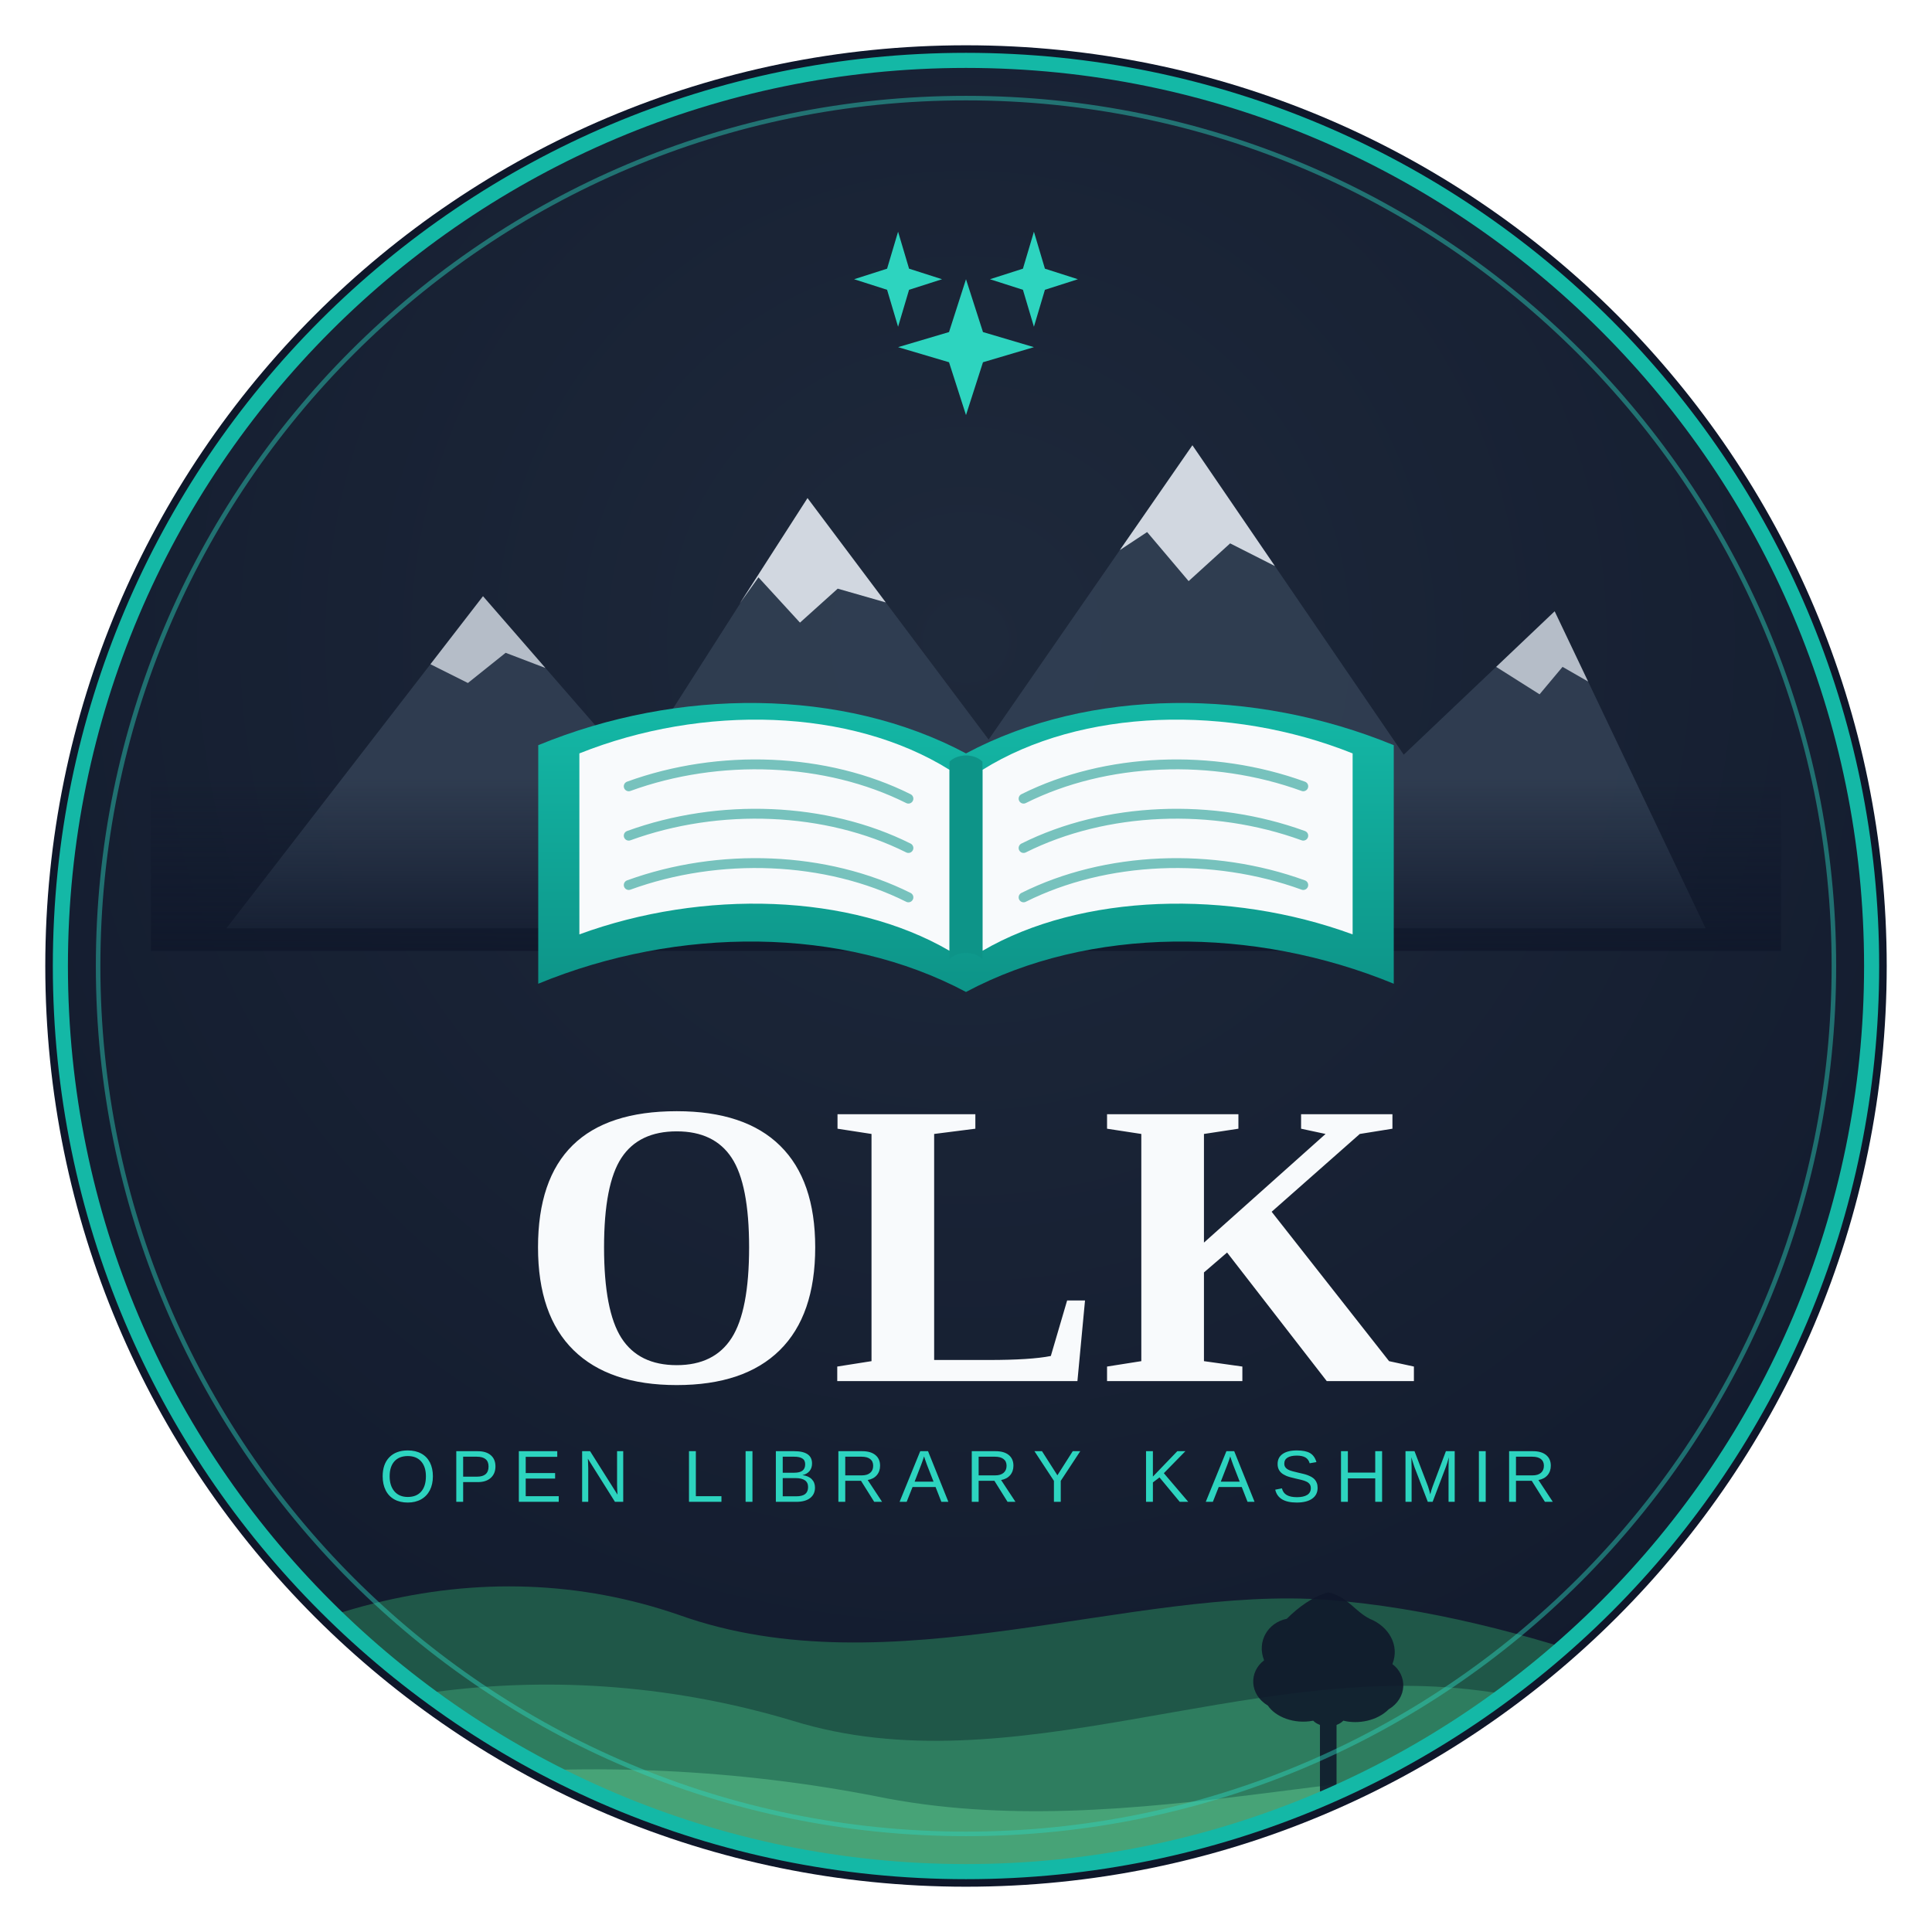
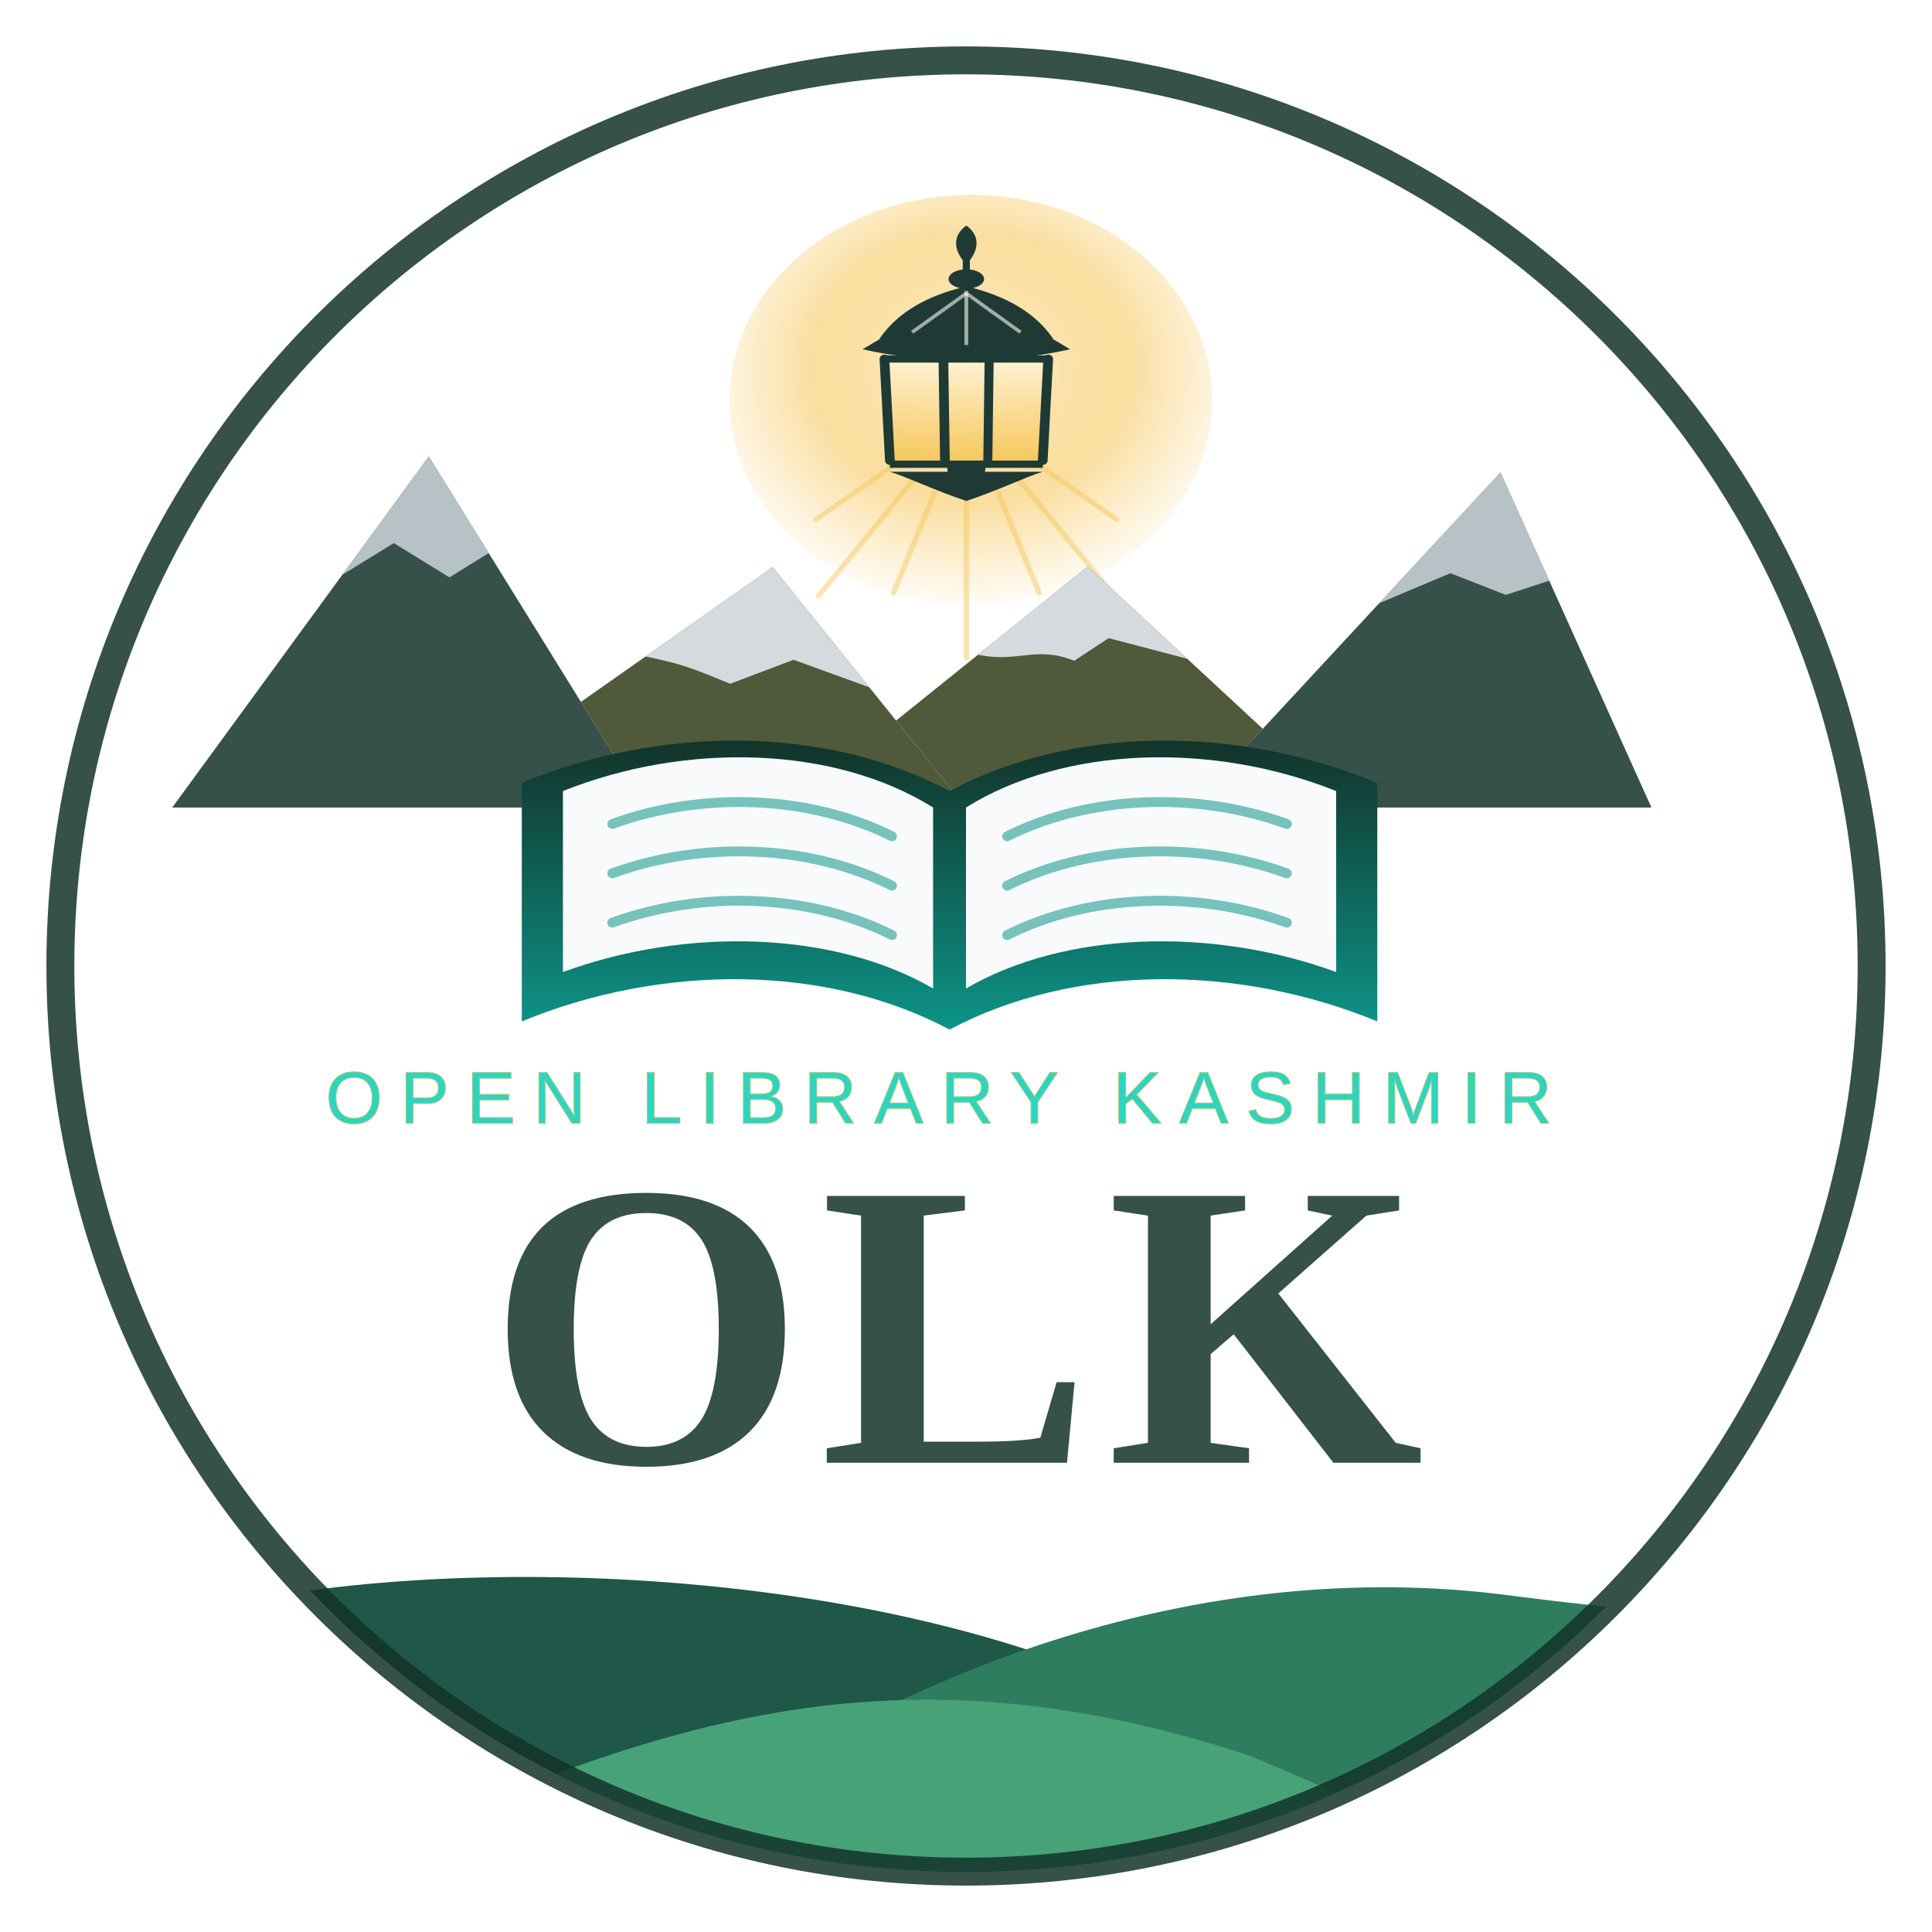
- <svg xmlns="http://www.w3.org/2000/svg" width="512" height="512" viewBox="0 0 512 512" version="1.1" id="svg29">
-   <defs id="defs6">
+ <svg xmlns="http://www.w3.org/2000/svg" xmlns:xlink="http://www.w3.org/1999/xlink" width="512" height="512" viewBox="0 0 512 512" version="1.1" id="svg41">
+   <defs id="defs14">
    <radialGradient id="bgGrad" cx="50%" cy="32%" r="85%">
      <stop offset="0%" stop-color="#1E293B" id="stop1" />
      <stop offset="100%" stop-color="#0F172A" id="stop2" />
    </radialGradient>
-     <linearGradient id="coverGrad" x1="0" y1="0" x2="0" y2="1">
-       <stop offset="0%" stop-color="#14B8A6" id="stop3" />
+     <linearGradient id="coverGrad" x1="88.343" y1="326.455" x2="88.343" y2="447.346" gradientTransform="matrix(1.72056,0,0,0.5812061,0,9.174312)" gradientUnits="userSpaceOnUse">
+       <stop offset="0" stop-color="#14B8A6" id="stop3" style="stop-color:#12332a;stop-opacity:1;" />
      <stop offset="100%" stop-color="#0D9488" id="stop4" />
    </linearGradient>
-     <linearGradient id="baseFade" x1="0" y1="0" x2="0" y2="1">
-       <stop offset="0%" stop-color="#0F172A" stop-opacity="0" id="stop5" />
-       <stop offset="100%" stop-color="#0F172A" stop-opacity="0.85" id="stop6" />
+     <linearGradient id="beamL" gradientUnits="userSpaceOnUse" x1="146" y1="124" x2="215" y2="225">
+       <stop offset="0%" stop-color="#FCD34D" stop-opacity="0.42" id="stop5" />
+       <stop offset="100%" stop-color="#FCD34D" stop-opacity="0.04" id="stop6" />
    </linearGradient>
+     <linearGradient id="beamR" gradientUnits="userSpaceOnUse" x1="366" y1="124" x2="297" y2="225">
+       <stop offset="0%" stop-color="#FCD34D" stop-opacity="0.42" id="stop7" />
+       <stop offset="100%" stop-color="#FCD34D" stop-opacity="0.04" id="stop8" />
+     </linearGradient>
+     <linearGradient id="pageGlow" x1="0" y1="0" x2="0" y2="1">
+       <stop offset="0%" stop-color="#FEF3C7" stop-opacity="0.55" id="stop9" />
+       <stop offset="100%" stop-color="#FEF3C7" stop-opacity="0.06" id="stop10" />
+     </linearGradient>
+     <radialGradient id="bookHalo" cx="50%" cy="50%" r="50%">
+       <stop offset="0%" stop-color="#FCD34D" stop-opacity="0.16" id="stop11" />
+       <stop offset="100%" stop-color="#FCD34D" stop-opacity="0" id="stop12" />
+     </radialGradient>
+     <radialGradient id="lampHalo" cx="50%" cy="50%" r="50%">
+       <stop offset="0%" stop-color="#FCD34D" stop-opacity="0.5" id="stop13" />
+       <stop offset="100%" stop-color="#FCD34D" stop-opacity="0" id="stop14" />
+     </radialGradient>
    <clipPath id="badgeClip">
-       <circle cx="256" cy="256" r="240" id="circle6" />
+       <circle cx="256" cy="256" r="240" id="circle14" />
    </clipPath>
+     <radialGradient id="lampGlow" cx="256" cy="117.08" r="74.4" fx="256" fy="117.08" gradientUnits="userSpaceOnUse" gradientTransform="matrix(1.425712,0,0,1.362903,-107.3036,-46.08871)">
+       <stop offset="0%" stop-color="#FFF3D6" stop-opacity="0.95" id="s1" />
+       <stop offset="55%" stop-color="#F6C453" stop-opacity="0.55" id="s2" />
+       <stop offset="100%" stop-color="#F6C453" stop-opacity="0" id="s3" />
+     </radialGradient>
+     <linearGradient id="glassGrad" x1="170.127" y1="146.126" x2="170.127" y2="191.293" gradientTransform="matrix(1.328422,0,0,0.9258468,0,-25.29073)" gradientUnits="userSpaceOnUse">
+       <stop offset="0%" stop-color="#FFF3D6" stop-opacity="0.95" id="s4" />
+       <stop offset="100%" stop-color="#F6C453" stop-opacity="0.85" id="s5" />
+     </linearGradient>
+     <linearGradient xlink:href="#pageGlow" id="linearGradient1" x1="128.029" y1="245.208" x2="128.029" y2="316.335" gradientTransform="scale(1.26534,0.7903017)" gradientUnits="userSpaceOnUse" />
+     <linearGradient xlink:href="#pageGlow" id="linearGradient2" x1="205.478" y1="245.208" x2="205.478" y2="316.335" gradientTransform="scale(1.26534,0.7903017)" gradientUnits="userSpaceOnUse" />
  </defs>
-   <g id="layer_badge">
-     <circle cx="256" cy="256" r="244" fill="#0F172A" id="circle7" />
-     <circle cx="256" cy="256" r="240" fill="url(#bgGrad)" id="circle8" />
+   <g id="layer_lantern" transform="matrix(0.7233376,0,0,0.643975,70.91133,24.28966)" style="display:inline">
+     <ellipse id="lantern_glow" cx="257.679" cy="127" fill="url(#lampGlow)" style="display:inline;fill:url(#lampGlow);stroke-width:1.394" rx="88.394" ry="84.5" />
+     <line id="ray_0" x1="282.79" y1="153.93" x2="311.16" y2="176.1" stroke="#f6c453" stroke-width="2" stroke-linecap="round" opacity="0.45" />
+     <line id="ray_1" x1="275.98" y1="160.51" x2="310.08" y2="207.43" stroke="#f6c453" stroke-width="2" stroke-linecap="round" opacity="0.45" />
+     <line id="ray_2" x1="267.63" y1="164.95" x2="282.68" y2="206.3" stroke="#f6c453" stroke-width="2" stroke-linecap="round" opacity="0.45" />
+     <line id="ray_3" x1="256" y1="167" x2="256" y2="233" stroke="#f6c453" stroke-width="2" stroke-linecap="round" opacity="0.45" />
+     <line id="ray_4" x1="244.37" y1="164.95" x2="229.32" y2="206.3" stroke="#f6c453" stroke-width="2" stroke-linecap="round" opacity="0.45" />
+     <line id="ray_5" x1="236.02" y1="160.51" x2="201.92" y2="207.43" stroke="#f6c453" stroke-width="2" stroke-linecap="round" opacity="0.45" />
+     <line id="ray_6" x1="229.21" y1="153.93" x2="200.84" y2="176.1" stroke="#f6c453" stroke-width="2" stroke-linecap="round" opacity="0.45" />
+     <path id="lantern_glass" d="m 226,110 h 60 l -2,41.817 h -56 z" fill="url(#glassGrad)" style="display:inline;fill:url(#glassGrad);stroke-width:1.109" />
+     <path id="lantern_dome" d="m 256,80 c -6,2 -22.4,6 -32,22 16,4 48,4 64,0 -9.6,-16 -26,-20 -32,-22 z" fill="#1f3a34" style="display:inline" />
+     <line id="dome_rib_0" x1="256" y1="83" x2="236.16" y2="99" stroke="#fbf8f1" stroke-width="1.4" opacity="0.6" style="display:inline" />
+     <line id="dome_rib_1" x1="256" y1="82" x2="256" y2="105" stroke="#fbf8f1" stroke-width="1.4" opacity="0.6" />
+     <line id="dome_rib_2" x1="256" y1="83" x2="275.84" y2="99" stroke="#fbf8f1" stroke-width="1.4" opacity="0.6" />
+     <path id="lantern_rim" d="m 218,106 c 22.8,6 53.2,6 76,0 l -6,-4 c -19.2,3 -44.8,3 -64,0 z" fill="#1f3a34" />
+     <line id="mullion_0" x1="226" y1="110" x2="228" y2="151.817" stroke="#1f3a34" stroke-width="3.549" stroke-linecap="round" />
+     <line id="mullion_1" x1="247.6" y1="110" x2="248.16" y2="151.817" stroke="#1f3a34" stroke-width="3.549" stroke-linecap="round" />
+     <line id="mullion_2" x1="264.363" y1="110.034" x2="263.877" y2="151.783" stroke="#1f3a34" stroke-width="3.304" stroke-linecap="round" />
+     <line id="mullion_3" x1="286" y1="110" x2="284" y2="151.817" stroke="#1f3a34" stroke-width="3.549" stroke-linecap="round" />
+     <line id="cage_top_line" x1="226" y1="110" x2="286" y2="110" stroke="#1f3a34" stroke-width="3" />
+     <line id="cage_bot_line" x1="228" y1="153.317" x2="284" y2="153.317" stroke="#1f3a34" stroke-width="3" />
+     <path id="lantern_collar" d="m 228,156.423 h 56 c -6,2 -17,8 -28,12 -11,-4 -22,-10 -28,-12 z" fill="#1f3a34" />
+     <path id="lantern_drop" d="m 249,154 c 0,8 4,6 7,10 3,-4 7,-2 7,-10 z" fill="#1f3a34" />
+     <line id="lantern_neck" x1="256" y1="68" x2="256" y2="76" stroke="#1f3a34" stroke-width="2.6" stroke-linecap="round" />
+     <ellipse id="lantern_knob" cx="256" cy="77.106" rx="6.5" ry="4" fill="#1f3a34" />
+     <path id="lantern_finial" d="m 256,55.106 c 5,4 5,10 0,16 -5,-6 -5,-12 0,-16 z" fill="#1f3a34" style="display:inline" />
  </g>
-   <g clip-path="url(#badgeClip)" id="g28">
-     <g id="layer_mtn">
-       <path fill="#334155" opacity="0.85" d="M 60 246 L 128 158 L 168 204 L 214 132 L 262 196 L 316 118 L 372 200 L 412 162 L 452 246 Z" id="path8" />
-       <path fill="#e2e8f0" opacity="0.9" d="M 214,132 234.738,159.65 222,156 l -10,9 -11,-12 -5,7 z" id="path9" />
-       <path fill="#e2e8f0" opacity="0.9" d="M 316,118 337.857,150.006 326,144 l -11,10 -11,-13 -7.234,4.782 z" id="path10" />
-       <path fill="#e2e8f0" opacity="0.75" d="M 128,158 144.544,177.025 134,173 l -10,8 -9.932,-4.971 z" id="path11" />
-       <path fill="#e2e8f0" opacity="0.75" d="m 412,162 8.865,18.616 -6.774,-3.889 L 408,184 396.498,176.727 Z" id="path12" />
-       <rect x="40" y="206" width="432" height="46" fill="url(#baseFade)" id="rect12" />
-     </g>
-     <g id="layer_book" transform="translate(256,228) scale(1.09) translate(-256,-228)">
-       <path fill="url(#coverGrad)" d="M 152 200 C 186 186 226 186 256 202 C 286 186 326 186 360 200            L 360 258 C 326 244 286 244 256 260 C 226 244 186 244 152 258 Z" id="path13" />
-       <path fill="#F8FAFC" d="M 162 202 C 192 190 228 191 252 206 L 252 250 C 228 236 192 235 162 246 Z" id="path14" />
-       <path fill="#F8FAFC" d="M 350 202 C 320 190 284 191 260 206 L 260 250 C 284 236 320 235 350 246 Z" id="path15" />
-       <g stroke="#0D9488" stroke-width="2.4" stroke-linecap="round" opacity="0.55" fill="none" id="g21">
-         <path d="M 174 210 C 196 202 222 203 242 213" id="path16" />
-         <path d="M 174 222 C 196 214 222 215 242 225" id="path17" />
-         <path d="M 174 234 C 196 226 222 227 242 237" id="path18" />
-         <path d="M 338 210 C 316 202 290 203 270 213" id="path19" />
-         <path d="M 338 222 C 316 214 290 215 270 225" id="path20" />
-         <path d="M 338 234 C 316 226 290 227 270 237" id="path21" />
-       </g>
-       <path fill="#0D9488" d="M 252 204 C 254 202 258 202 260 204 L 260 252 C 258 250 254 250 252 252 Z" id="path22" />
-     </g>
-     <g id="layer_word">
-       <path fill="#F8FAFC" d="M 160.08 330.56 Q 160.08 347.39 164.69 354.59 Q 169.31 361.78 179.34 361.78 Q 189.29 361.78 193.90 354.56 Q 198.52 347.34 198.52 330.56 Q 198.52 313.84 193.90 306.84 Q 189.29 299.82 179.34 299.82 Q 169.31 299.82 164.69 306.84 Q 160.08 313.84 160.08 330.56 Z M 142.58 330.56 Q 142.58 294.48 179.34 294.48 Q 197.48 294.48 206.76 303.65 Q 216.04 312.79 216.04 330.56 Q 216.04 348.55 206.64 357.82 Q 197.26 367.06 179.34 367.06 Q 161.45 367.06 152.02 357.83 Q 142.58 348.60 142.58 330.56 Z M 258.48 299.12 L 247.56 300.51 L 247.56 360.41 L 261.96 360.41 Q 273.20 360.41 278.48 359.35 L 282.80 344.64 L 287.54 344.64 L 285.53 366.00 L 221.88 366.00 L 221.88 362.15 L 230.96 360.72 L 230.96 300.51 L 221.95 299.12 L 221.95 295.28 L 258.48 295.28 L 258.48 299.12 Z M 369.01 295.28 L 369.01 299.12 L 360.36 300.51 L 337.00 321.13 L 368.12 360.72 L 374.70 362.15 L 374.70 366.00 L 351.60 366.00 L 325.19 331.93 L 319.06 337.21 L 319.06 360.72 L 329.24 362.15 L 329.24 366.00 L 293.38 366.00 L 293.38 362.15 L 302.46 360.72 L 302.46 300.51 L 293.38 299.12 L 293.38 295.28 L 328.19 295.28 L 328.19 299.12 L 319.06 300.51 L 319.06 329.30 L 351.29 300.51 L 344.80 299.12 L 344.80 295.28 L 369.01 295.28 Z" id="path23" />
-       <path fill="#2DD4BF" d="M 114.72 391.23 Q 114.72 393.34 113.92 394.92 Q 113.11 396.49 111.61 397.34 Q 110.10 398.19 108.06 398.19 Q 105.99 398.19 104.49 397.35 Q 102.99 396.51 102.20 394.93 Q 101.41 393.34 101.41 391.23 Q 101.41 388.01 103.17 386.20 Q 104.93 384.38 108.08 384.38 Q 110.13 384.38 111.63 385.20 Q 113.13 386.01 113.93 387.56 Q 114.72 389.12 114.72 391.23 Z M 112.87 391.23 Q 112.87 388.73 111.62 387.30 Q 110.36 385.87 108.08 385.87 Q 105.77 385.87 104.51 387.28 Q 103.26 388.69 103.26 391.23 Q 103.26 393.75 104.53 395.23 Q 105.80 396.71 108.06 396.71 Q 110.38 396.71 111.62 395.28 Q 112.87 393.85 112.87 391.23 Z M 131.30 388.62 Q 131.30 390.53 130.06 391.65 Q 128.82 392.77 126.68 392.77 L 122.74 392.77 L 122.74 398.00 L 120.92 398.00 L 120.92 384.58 L 126.57 384.58 Q 128.83 384.58 130.06 385.64 Q 131.30 386.70 131.30 388.62 Z M 129.47 388.64 Q 129.47 386.04 126.35 386.04 L 122.74 386.04 L 122.74 391.33 L 126.43 391.33 Q 129.47 391.33 129.47 388.64 Z M 137.50 398.00 L 137.50 384.58 L 147.68 384.58 L 147.68 386.07 L 139.32 386.07 L 139.32 390.37 L 147.11 390.37 L 147.11 391.84 L 139.32 391.84 L 139.32 396.51 L 148.07 396.51 L 148.07 398.00 L 137.50 398.00 Z M 162.97 398.00 L 155.79 386.57 L 155.84 387.50 L 155.89 389.09 L 155.89 398.00 L 154.27 398.00 L 154.27 384.58 L 156.38 384.58 L 163.64 396.09 Q 163.53 394.22 163.53 393.38 L 163.53 384.58 L 165.16 384.58 L 165.16 398.00 L 162.97 398.00 Z M 182.59 398.00 L 182.59 384.58 L 184.41 384.58 L 184.41 396.51 L 191.19 396.51 L 191.19 398.00 L 182.59 398.00 Z M 197.59 398.00 L 197.59 384.58 L 199.41 384.58 L 199.41 398.00 L 197.59 398.00 Z M 215.98 394.22 Q 215.98 396.01 214.68 397.01 Q 213.38 398.00 211.05 398.00 L 205.61 398.00 L 205.61 384.58 L 210.48 384.58 Q 215.20 384.58 215.20 387.84 Q 215.20 389.03 214.54 389.84 Q 213.87 390.65 212.65 390.93 Q 214.25 391.12 215.12 392.00 Q 215.98 392.88 215.98 394.22 Z M 213.38 388.06 Q 213.38 386.97 212.63 386.51 Q 211.89 386.04 210.48 386.04 L 207.43 386.04 L 207.43 390.29 L 210.48 390.29 Q 211.94 390.29 212.66 389.74 Q 213.38 389.19 213.38 388.06 Z M 214.15 394.08 Q 214.15 391.71 210.81 391.71 L 207.43 391.71 L 207.43 396.54 L 210.96 396.54 Q 212.62 396.54 213.39 395.93 Q 214.15 395.31 214.15 394.08 Z M 231.67 398.00 L 228.18 392.43 L 224.00 392.43 L 224.00 398.00 L 222.18 398.00 L 222.18 384.58 L 228.50 384.58 Q 230.76 384.58 231.99 385.60 Q 233.23 386.61 233.23 388.42 Q 233.23 389.92 232.36 390.94 Q 231.49 391.95 229.95 392.22 L 233.76 398.00 L 231.67 398.00 Z M 231.40 388.44 Q 231.40 387.27 230.61 386.66 Q 229.81 386.04 228.32 386.04 L 224.00 386.04 L 224.00 390.99 L 228.39 390.99 Q 229.83 390.99 230.61 390.32 Q 231.40 389.65 231.40 388.44 Z M 249.47 398.00 L 247.94 394.08 L 241.83 394.08 L 240.28 398.00 L 238.40 398.00 L 243.87 384.58 L 245.94 384.58 L 251.33 398.00 L 249.47 398.00 Z M 244.89 385.96 L 244.80 386.22 Q 244.56 387.01 244.09 388.25 L 242.38 392.66 L 247.40 392.66 L 245.67 388.23 Q 245.41 387.57 245.14 386.74 L 244.89 385.96 Z M 267.01 398.00 L 263.53 392.43 L 259.35 392.43 L 259.35 398.00 L 257.53 398.00 L 257.53 384.58 L 263.84 384.58 Q 266.11 384.58 267.34 385.60 Q 268.57 386.61 268.57 388.42 Q 268.57 389.92 267.70 390.94 Q 266.83 391.95 265.30 392.22 L 269.11 398.00 L 267.01 398.00 Z M 266.75 388.44 Q 266.75 387.27 265.95 386.66 Q 265.16 386.04 263.66 386.04 L 259.35 386.04 L 259.35 390.99 L 263.74 390.99 Q 265.17 390.99 265.96 390.32 Q 266.75 389.65 266.75 388.44 Z M 281.11 392.44 L 281.11 398.00 L 279.30 398.00 L 279.30 392.44 L 274.14 384.58 L 276.14 384.58 L 280.22 390.97 L 284.29 384.58 L 286.28 384.58 L 281.11 392.44 Z M 312.64 398.00 L 307.28 391.53 L 305.53 392.86 L 305.53 398.00 L 303.71 398.00 L 303.71 384.58 L 305.53 384.58 L 305.53 391.31 L 312.00 384.58 L 314.14 384.58 L 308.43 390.41 L 314.90 398.00 L 312.64 398.00 Z M 330.61 398.00 L 329.08 394.08 L 322.97 394.08 L 321.42 398.00 L 319.54 398.00 L 325.01 384.58 L 327.08 384.58 L 332.47 398.00 L 330.61 398.00 Z M 326.02 385.96 L 325.94 386.22 Q 325.70 387.01 325.23 388.25 L 323.52 392.66 L 328.54 392.66 L 326.81 388.23 Q 326.55 387.57 326.28 386.74 L 326.02 385.96 Z M 349.18 394.30 Q 349.18 396.15 347.73 397.17 Q 346.28 398.19 343.64 398.19 Q 338.73 398.19 337.95 394.78 L 339.72 394.43 Q 340.02 395.64 341.01 396.21 Q 342.00 396.77 343.70 396.77 Q 345.46 396.77 346.42 396.17 Q 347.38 395.56 347.38 394.39 Q 347.38 393.73 347.08 393.33 Q 346.78 392.91 346.24 392.65 Q 345.69 392.38 344.94 392.20 Q 344.19 392.02 343.28 391.81 Q 341.69 391.46 340.86 391.11 Q 340.04 390.75 339.56 390.32 Q 339.09 389.89 338.83 389.31 Q 338.58 388.73 338.58 387.97 Q 338.58 386.25 339.90 385.32 Q 341.22 384.38 343.68 384.38 Q 345.96 384.38 347.17 385.08 Q 348.38 385.79 348.87 387.47 L 347.07 387.78 Q 346.78 386.72 345.95 386.24 Q 345.12 385.75 343.66 385.75 Q 342.05 385.75 341.20 386.29 Q 340.35 386.82 340.35 387.88 Q 340.35 388.50 340.68 388.90 Q 341.01 389.31 341.63 389.59 Q 342.25 389.87 344.09 390.28 Q 344.71 390.42 345.33 390.57 Q 345.94 390.71 346.50 390.92 Q 347.06 391.13 347.55 391.40 Q 348.05 391.68 348.41 392.08 Q 348.77 392.48 348.97 393.02 Q 349.18 393.56 349.18 394.30 Z M 364.45 398.00 L 364.45 391.78 L 357.20 391.78 L 357.20 398.00 L 355.38 398.00 L 355.38 384.58 L 357.20 384.58 L 357.20 390.26 L 364.45 390.26 L 364.45 384.58 L 366.27 384.58 L 366.27 398.00 L 364.45 398.00 Z M 383.88 398.00 L 383.88 389.05 Q 383.88 387.56 383.96 386.19 Q 383.50 387.90 383.13 388.86 L 379.66 398.00 L 378.38 398.00 L 374.87 388.86 L 374.34 387.24 L 374.02 386.19 L 374.05 387.25 L 374.09 389.05 L 374.09 398.00 L 372.47 398.00 L 372.47 384.58 L 374.86 384.58 L 378.43 393.89 Q 378.62 394.45 378.80 395.09 Q 378.97 395.73 379.03 396.02 Q 379.11 395.64 379.35 394.86 Q 379.59 394.09 379.68 393.89 L 383.18 384.58 L 385.51 384.58 L 385.51 398.00 L 383.88 398.00 Z M 391.92 398.00 L 391.92 384.58 L 393.73 384.58 L 393.73 398.00 L 391.92 398.00 Z M 409.42 398.00 L 405.93 392.43 L 401.75 392.43 L 401.75 398.00 L 399.93 398.00 L 399.93 384.58 L 406.25 384.58 Q 408.51 384.58 409.74 385.60 Q 410.98 386.61 410.98 388.42 Q 410.98 389.92 410.11 390.94 Q 409.24 391.95 407.70 392.22 L 411.51 398.00 L 409.42 398.00 Z M 409.15 388.44 Q 409.15 387.27 408.36 386.66 Q 407.56 386.04 406.07 386.04 L 401.75 386.04 L 401.75 390.99 L 406.14 390.99 Q 407.58 390.99 408.36 390.32 Q 409.15 389.65 409.15 388.44 Z" id="path24" />
-     </g>
-     <g id="layer_hills">
-       <path fill="#1F5748" d="M 16 470 C 70 424 128 410 180 428 C 236 448 300 420 352 424 C 404 428 460 452 496 470 L 496 512 L 16 512 Z" id="path25" />
-       <path fill="#2E7D5F" d="M 16 486 C 80 444 150 438 210 456 C 268 474 330 440 392 448 C 440 454 480 476 500 490 L 500 512 L 16 512 Z" id="path26" />
-       <path fill="#47A377" d="M 8 500 C 78 468 160 462 232 476 C 300 490 372 462 432 470 C 468 475 492 488 504 498 L 504 512 L 8 512 Z" id="path27" />
-       <g fill="#0F172A" id="chinar" opacity="0.88" transform="translate(352,448)">
-         <rect x="-2.2" y="6" width="4.4" height="22" rx="1.6" id="rect27" />
-         <path d="M 0 -26                  C 5 -25 7 -21 11 -19 C 16 -17 19 -12 17 -7                  C 21 -4 21 2 16 5 C 13 8 8 9 4 8                  C 2 10 -2 10 -4 8 C -9 9 -14 7 -16 4                  C -21 1 -21 -5 -17 -8 C -19 -13 -16 -18 -11 -19                  C -8 -22 -4 -25 0 -26 Z" id="path28" />
+   <g clip-path="url(#badgeClip)" id="clipped_art" style="display:inline">
+     <g id="layer_mtn" transform="translate(0,-36)" style="display:inline">
+       <g id="g2" transform="translate(7.99467,18.25731)">
+         <path style="fill:#123329;fill-opacity:0.851;stroke:#9cca80;stroke-width:0;stroke-dasharray:none" d="m 37.648,231.743 68,-93.044 57.639,93.044 z" id="path1" />
+         <path style="fill:#12332a;fill-opacity:0.851;stroke:#9cca80;stroke-width:0;stroke-dasharray:none" d="m 429.648,231.743 -40,-88.815 -82.34,88.815 z" id="path2-5" />
+         <path style="fill:#323e18;fill-opacity:0.851;stroke:#9cca80;stroke-width:0;stroke-dasharray:none" d="m 145.951,203.757 50.826,-35.721 51.228,63.707 h -84.718 z" id="path3" />
+         <path style="fill:#323e18;fill-opacity:0.851;stroke:#9cca80;stroke-width:0;stroke-dasharray:none" d="m 229.48,208.705 50.783,-40.836 46.39,43.008 -19.345,20.866 h -59.303 z" id="path4" />
+         <path fill="#e2e8f0" opacity="0.75" d="m 105.648,138.698 15.867,25.614 -10.401,6.443 -14.741,-9.081 -13.642,8.38 z" id="path19" style="display:inline" />
+         <path fill="#e2e8f0" opacity="0.9" d="m 196.777,168.036 25.614,31.854 -20.075,-7.3 -16.813,6.358 c -10.112,-4.102 -11.789,-4.992 -22.414,-7.236 z" id="path17" style="display:inline" />
+         <path fill="#e2e8f0" opacity="0.9" d="m 280.263,167.869 26.368,24.446 -20.829,-5.46 -9.123,6.005 c -10.112,-4.102 -14.869,0.636 -25.494,-1.608 z" id="path17-2" style="display:inline" />
+         <path fill="#e2e8f0" opacity="0.75" d="m 389.648,142.928 12.925,28.698 -11.499,3.768 -14.7,-5.74 -18.852,7.927 z" id="path19-1" style="display:inline" />
      </g>
    </g>
+     <g id="layer_book" transform="matrix(1.09,0,0,1.09,-27.4,-20.53999)" style="display:inline">
+       <path fill="url(#coverGrad)" d="m 152,209.174 c 34,-14 74,-14 104,2 30,-16 70,-16 104,-2 v 58 c -34,-14 -74,-14 -104,2 -30,-16 -70,-16 -104,-2 z" id="path23" style="display:inline;fill:url(#coverGrad)" />
+       <path fill="#f8fafc" d="m 162,211.174 c 30,-12 66,-11 90,4 v 44 c -24,-14 -60,-15 -90,-4 z" id="path24" style="display:inline" />
+       <path fill="#f8fafc" d="m 350,211.174 c -30,-12 -66,-11 -90,4 v 44 c 24,-14 60,-15 90,-4 z" id="path25" style="display:inline" />
+       <g stroke="#0d9488" stroke-width="2.4" stroke-linecap="round" opacity="0.55" fill="none" id="g31" transform="translate(0,9.174312)">
+         <path d="m 174,210 c 22,-8 48,-7 68,3" id="path26" style="display:inline" />
+         <path d="m 174,222 c 22,-8 48,-7 68,3" id="path27" style="display:inline" />
+         <path d="m 174,234 c 22,-8 48,-7 68,3" id="path28" style="display:inline" />
+         <path d="m 338,210 c -22,-8 -48,-7 -68,3" id="path29" />
+         <path d="m 338,222 c -22,-8 -48,-7 -68,3" id="path30" />
+         <path d="m 338,234 c -22,-8 -48,-7 -68,3" id="path31" style="display:inline" />
+       </g>
+       <path fill="url(#pageGlow)" d="m 162,202 c 30,-12 66,-11 90,4 v 44 c -24,-14 -60,-15 -90,-4 z" id="path32" style="display:none;fill:url(#linearGradient1)" />
+       <path fill="url(#pageGlow)" d="m 350,202 c -30,-12 -66,-11 -90,4 v 44 c 24,-14 60,-15 90,-4 z" id="path33" style="display:none;fill:url(#linearGradient2)" />
+       <path fill="#0d9488" d="m 252,204 c 2,-2 6,-2 8,0 v 48 c -2,-2 -6,-2 -8,0 z" id="path34" style="display:none" />
+     </g>
+     <g id="layer_hills" style="display:inline">
+       <path fill="#2e7d5f" d="m 331.233,465.333 c -62.952,-44 -174.504,-53.843 -249.052,-43.843 -69.578,9 -33.067,-5.935 -87.736,24.065 l -2,61.555 H 396.661 Z" id="path2" style="display:inline;fill:#1f5748;fill-opacity:1;stroke-width:0.91" />
+       <path fill="#2e7d5f" d="m 186.198,481.079 c 62.952,-44 139.914,-68.198 214.463,-58.198 69.578,9 30.17,-2.436 84.839,27.564 L 487.5,512 H 83.284 Z" id="path36" style="display:inline;stroke-width:0.91" />
+       <path fill="#47a377" d="m 83.284,496.361 c 80,-34 144.548,-65.401 247.949,-31.028 59.355,24.456 37.159,21.996 107.159,51.996 l 140.892,-6.968 H 83.284 Z" id="path37" style="display:inline" />
+     </g>
+     <g id="layer_word" style="display:inline">
+       <text x="253.284" y="387.647" text-anchor="middle" font-family="'Liberation Serif', 'Nimbus Roman', 'Times New Roman', serif" font-weight="bold" font-size="108px" letter-spacing="4" fill="#f8fafc" id="text_olk" style="display:inline;fill:#12332a;fill-opacity:0.851;stroke:none;stroke-width:1.757;stroke-dasharray:none;stroke-opacity:1">OLK</text>
+       <text text-anchor="middle" font-family="'Liberation Sans', 'Nimbus Sans', Arial, sans-serif" font-weight="normal" font-size="19.5px" letter-spacing="4.6" fill="#2dd4bf" id="text_tagline" style="display:inline;fill:#2dd4bf;fill-opacity:1;stroke:#9cca80;stroke-width:0.246;stroke-dasharray:none;stroke-opacity:1" x="248.807" y="297.659">OPEN LIBRARY KASHMIR</text>
+     </g>
  </g>
-   <g id="layer_rings">
-     <circle cx="256" cy="256" r="240" fill="none" stroke="#14B8A6" stroke-width="4" id="circle28" />
-     <circle cx="256" cy="256" r="230" fill="none" stroke="#2DD4BF" stroke-width="1.2" opacity="0.45" id="circle29" />
+   <g id="layer_rings" style="display:inline">
+     <circle cx="256" cy="256" r="240" fill="none" stroke="#14b8a6" stroke-width="4" id="circle28" style="display:inline;stroke:#12332a;stroke-width:7.4;stroke-dasharray:none;stroke-opacity:0.851" />
  </g>
-   <path fill="#2DD4BF" d="M 256 74 L 260.5 88 L 274 92 L 260.5 96 L 256 110 L 251.5 96 L 238 92 L 251.5 88 Z" id="path29" />
-   <path fill="#2dd4bf" d="M 274,61.407 276.913,71.202 285.653,74 276.913,76.798 274,86.593 271.087,76.798 262.347,74 l 8.74,-2.798 z" id="path29-6" style="stroke-width:0.673" />
-   <path fill="#2dd4bf" d="M 238,61.407 240.913,71.202 249.653,74 240.913,76.798 238,86.593 235.087,76.798 226.347,74 l 8.74,-2.798 z" id="path29-6-5" style="stroke-width:0.673" />
</svg>
